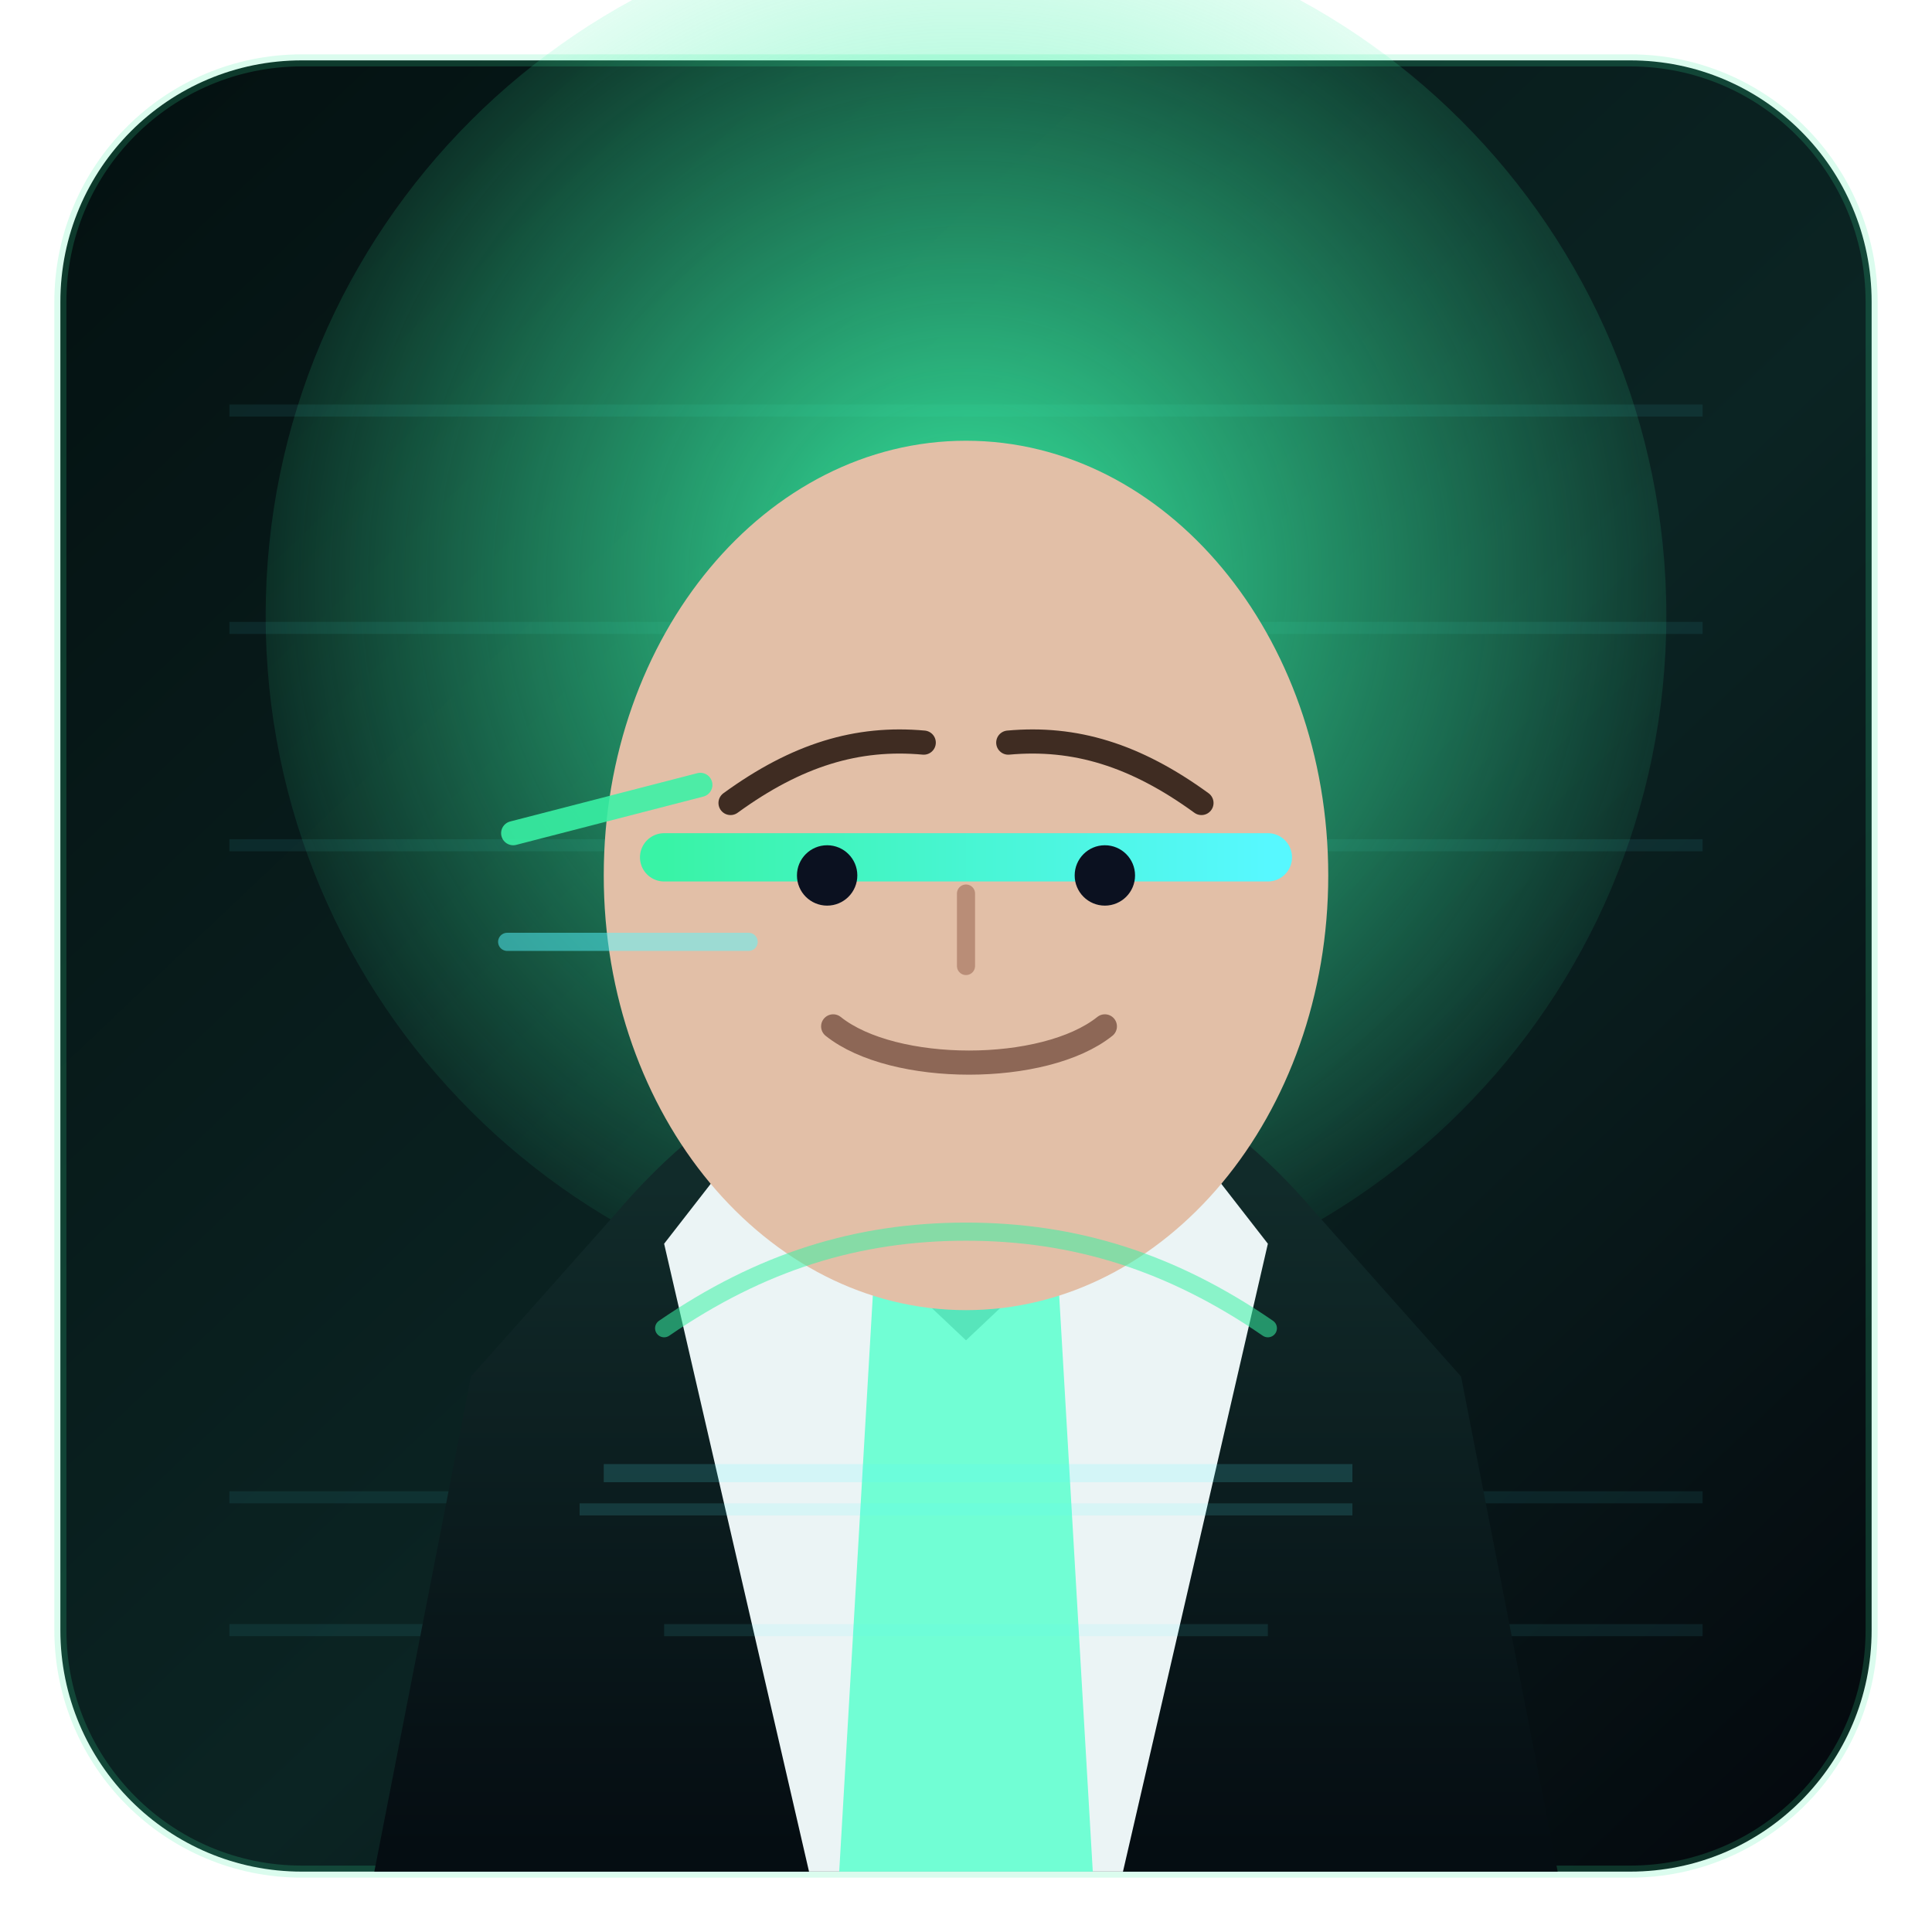
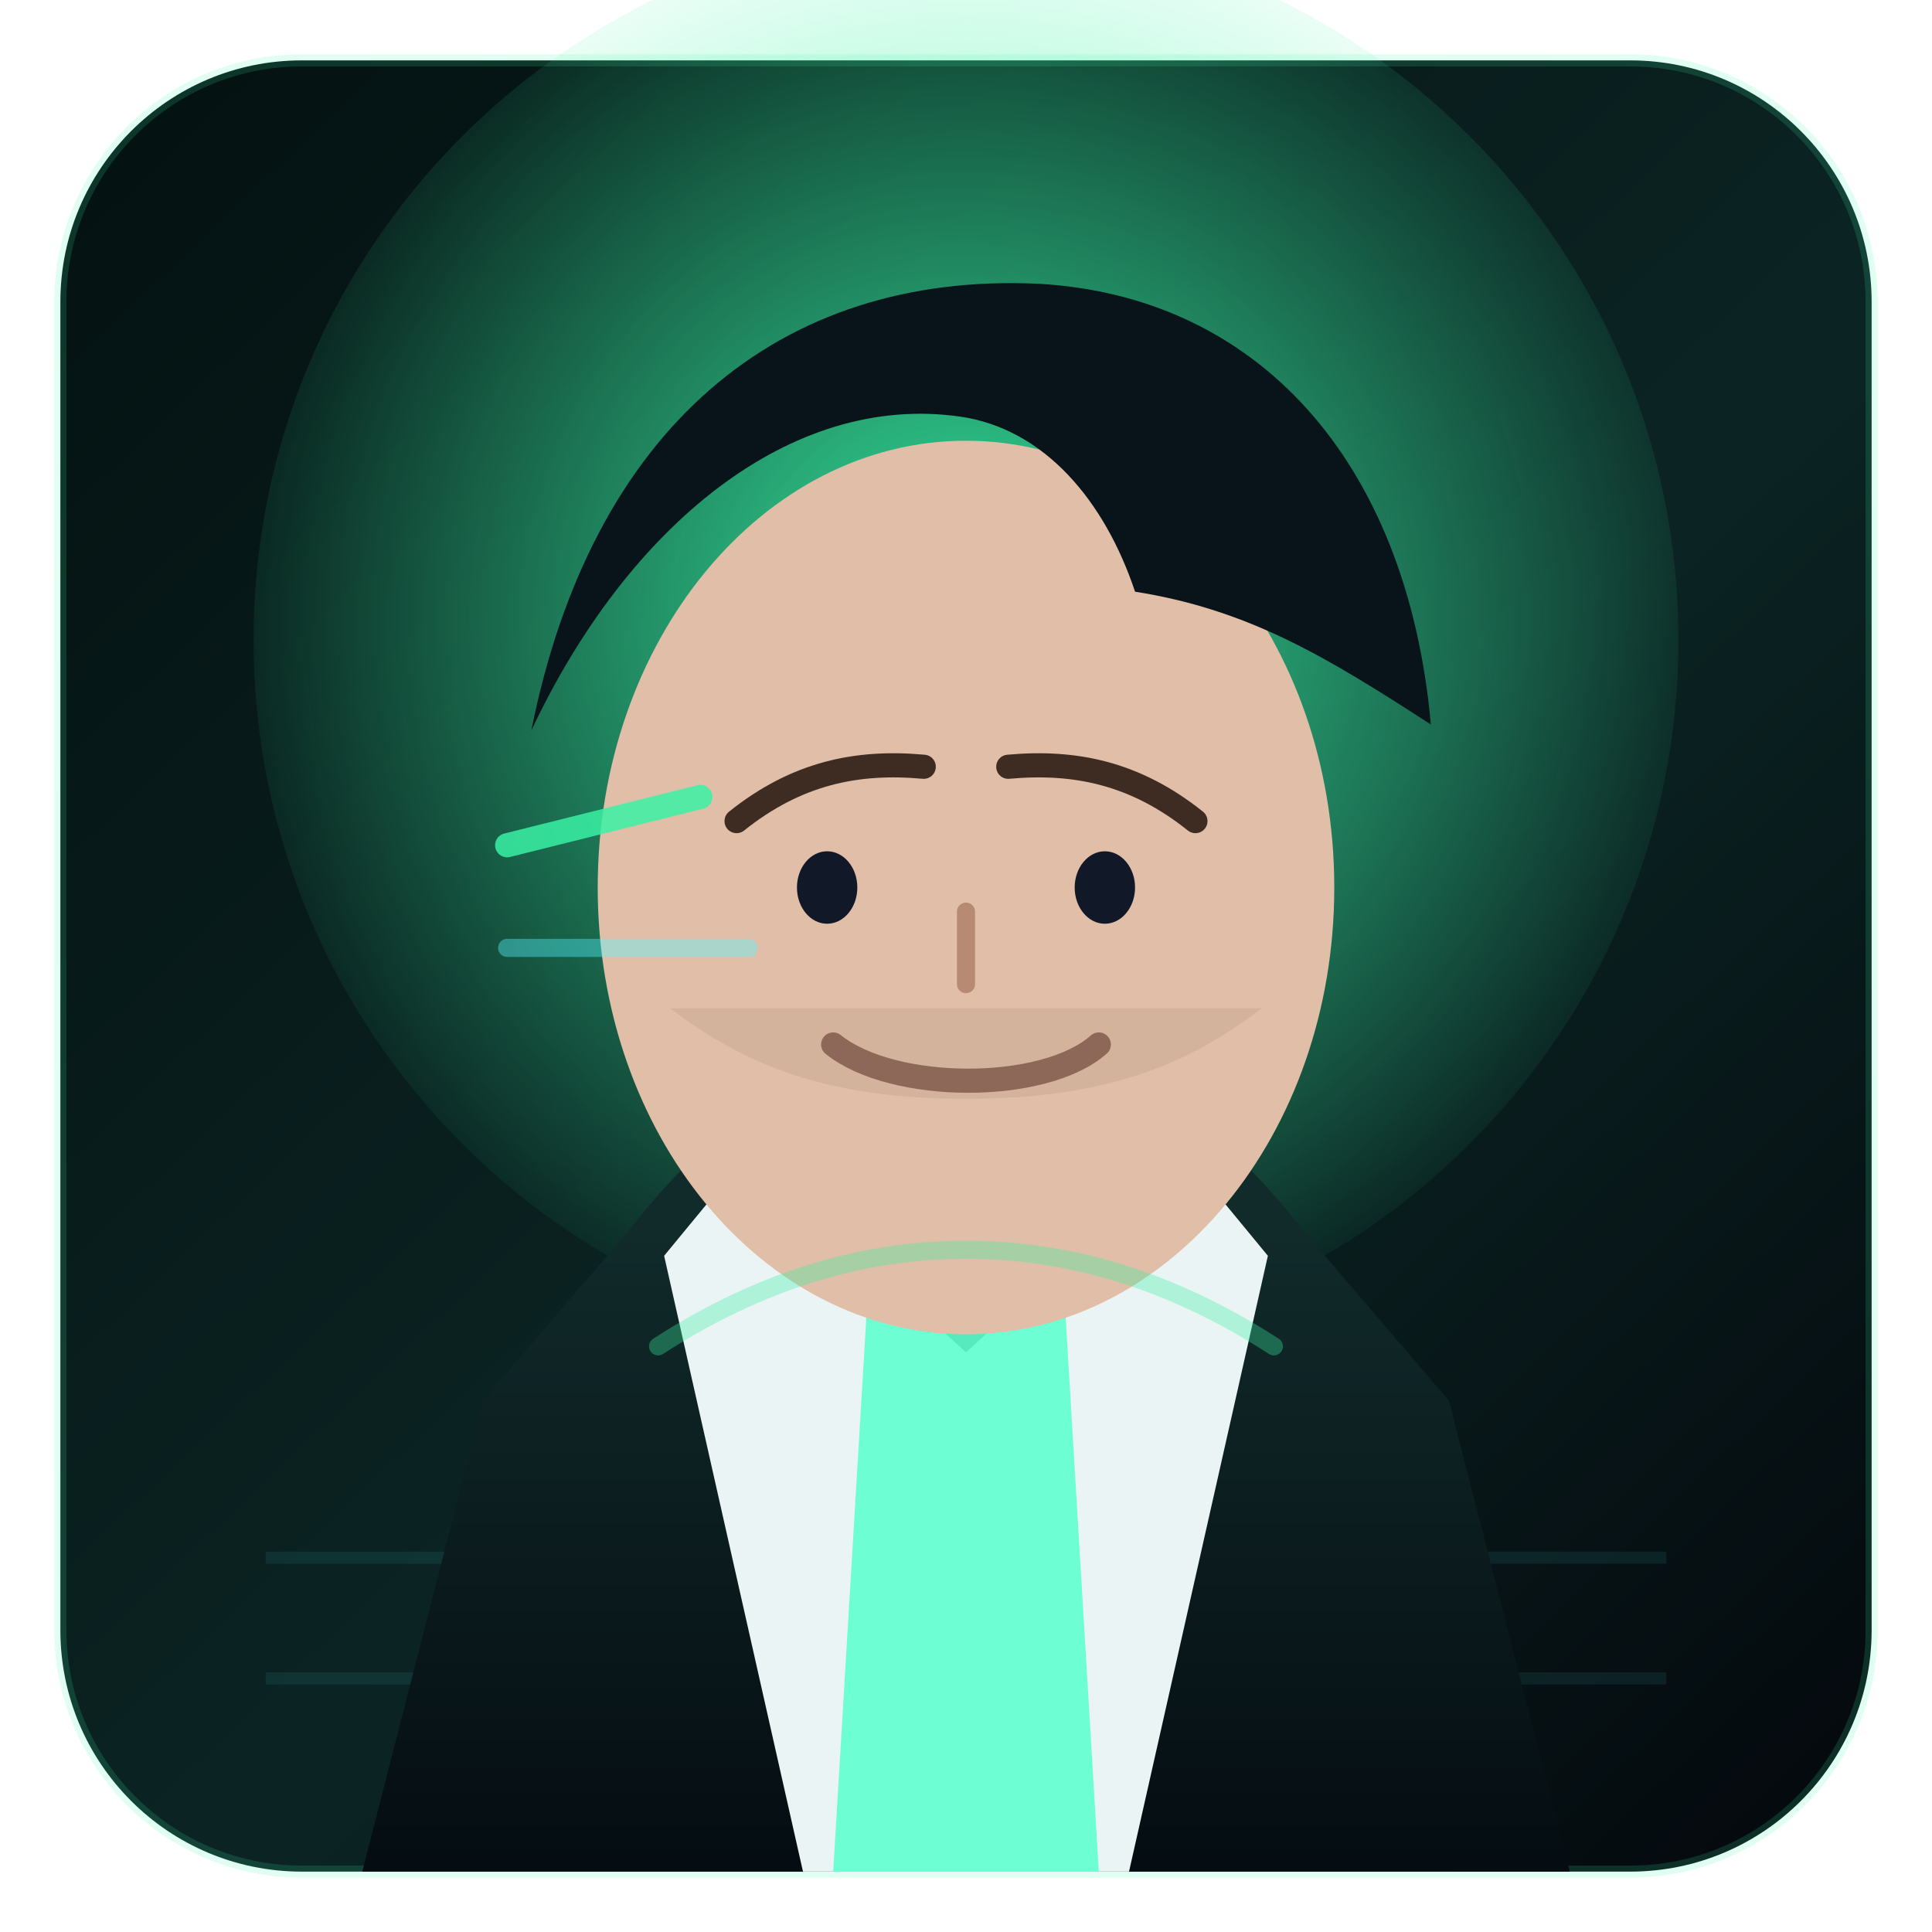
<svg xmlns="http://www.w3.org/2000/svg" width="320" height="320" viewBox="0 0 320 320" fill="none">
  <defs>
    <linearGradient id="ly-bg" x1="18" y1="10" x2="302" y2="310" gradientUnits="userSpaceOnUse">
      <stop stop-color="#041111" />
-       <stop offset="0.56" stop-color="#0B2423" />
-       <stop offset="1" stop-color="#04080D" />
+       <stop offset="0.56" stop-color="#0b2423" />
+       <stop offset="1" stop-color="#04080d" />
    </linearGradient>
-     <radialGradient id="ly-halo" cx="0" cy="0" r="1" gradientUnits="userSpaceOnUse" gradientTransform="translate(160 96) rotate(90) scale(132)">
-       <stop stop-color="#39F3A6" stop-opacity="0.94" />
-       <stop offset="1" stop-color="#39F3A6" stop-opacity="0" />
+     <radialGradient id="ly-halo" cx="0" cy="0" r="1" gradientUnits="userSpaceOnUse" gradientTransform="translate(160 102) rotate(90) scale(130)">
+       <stop stop-color="#39f3a6" stop-opacity="0.92" />
+       <stop offset="1" stop-color="#39f3a6" stop-opacity="0" />
    </radialGradient>
-     <linearGradient id="ly-suit" x1="160" y1="196" x2="160" y2="306" gradientUnits="userSpaceOnUse">
-       <stop stop-color="#112B2A" />
-       <stop offset="1" stop-color="#050D12" />
-     </linearGradient>
-     <linearGradient id="ly-visor" x1="110" y1="142" x2="210" y2="142" gradientUnits="userSpaceOnUse">
-       <stop stop-color="#39F3A6" />
-       <stop offset="1" stop-color="#57F8FF" />
+     <linearGradient id="ly-suit" x1="160" y1="204" x2="160" y2="308" gradientUnits="userSpaceOnUse">
+       <stop stop-color="#112a2a" />
+       <stop offset="1" stop-color="#050d12" />
    </linearGradient>
  </defs>
  <rect x="10" y="10" width="300" height="300" rx="40" fill="url(#ly-bg)" />
-   <rect x="10" y="10" width="300" height="300" rx="40" stroke="#39F3A6" stroke-opacity="0.18" stroke-width="2" />
-   <path d="M38 68H282" stroke="#57F8FF" stroke-opacity="0.08" stroke-width="2" />
-   <path d="M38 104H282" stroke="#57F8FF" stroke-opacity="0.08" stroke-width="2" />
-   <path d="M38 140H282" stroke="#57F8FF" stroke-opacity="0.08" stroke-width="2" />
-   <path d="M38 248H282" stroke="#57F8FF" stroke-opacity="0.08" stroke-width="2" />
-   <path d="M38 270H282" stroke="#57F8FF" stroke-opacity="0.08" stroke-width="2" />
-   <circle cx="160" cy="102" r="116" fill="url(#ly-halo)" />
-   <path d="M62 310L78 228L102 201C119 181 138 172 160 172C182 172 201 181 218 201L242 228L258 310H62Z" fill="url(#ly-suit)" />
-   <path d="M124 188L160 222L196 188L210 206L186 310H134L110 206L124 188Z" fill="#EBF4F5" />
-   <path d="M146 190L160 208L174 190L181 310H139L146 190Z" fill="#61FFD0" fill-opacity="0.88" />
-   <ellipse cx="160" cy="145" rx="60" ry="72" fill="#E2BFA7" />
-   M90 118C101 72 132 48 173 50C208 52 232 77 236 118C219 106 206 98 188 95C171 72 152 64 132 67C117 69 104 87 90 118Z
-   <path d="M110 142H210" stroke="url(#ly-visor)" stroke-width="8" stroke-linecap="round" />
-   <path d="M121 133C132 125 142 122 153 123" stroke="#3F2C22" stroke-width="4" stroke-linecap="round" />
-   <path d="M167 123C178 122 188 125 199 133" stroke="#3F2C22" stroke-width="4" stroke-linecap="round" />
-   <circle cx="137" cy="145" r="5" fill="#0B1120" />
-   <circle cx="183" cy="145" r="5" fill="#0B1120" />
-   <path d="M160 148V160" stroke="#B98D77" stroke-width="3" stroke-linecap="round" />
-   <path d="M138 170C148 178 173 178 183 170" stroke="#8D6756" stroke-width="4" stroke-linecap="round" />
-   <path d="M110 220C126 209 142 204 160 204C178 204 194 209 210 220" stroke="#39F3A6" stroke-opacity="0.54" stroke-width="3" stroke-linecap="round" />
-   <path d="M96 250H224" stroke="#57F8FF" stroke-opacity="0.14" stroke-width="2" />
-   <path d="M110 270H210" stroke="#57F8FF" stroke-opacity="0.1" stroke-width="2" />
-   <path d="M85 138L116 130" stroke="#39F3A6" stroke-width="4" stroke-linecap="round" stroke-opacity="0.88" />
-   <path d="M84 156H124" stroke="#57F8FF" stroke-width="3" stroke-linecap="round" stroke-opacity="0.5" />
-   <path d="M100 244H224" stroke="#57F8FF" stroke-opacity="0.16" stroke-width="3" />
+   <rect x="10" y="10" width="300" height="300" rx="40" stroke="#39f3a6" stroke-opacity="0.16" stroke-width="2" />
+   <circle cx="160" cy="106" r="118" fill="url(#ly-halo)" />
+   <path d="M44 258H276" stroke="#57f8ff" stroke-opacity="0.08" stroke-width="2" />
+   <path d="M44 278H276" stroke="#57f8ff" stroke-opacity="0.08" stroke-width="2" />
+   <path d="M60 310L80 232L104 204C121 182 140 172 160 172C180 172 199 182 216 204L240 232L260 310H60Z" fill="url(#ly-suit)" />
+   <path d="M124 191L160 224L196 191L210 208L187 310H133L110 208L124 191Z" fill="#ebf4f5" />
+   <path d="M145 193L160 211L175 193L182 310H138L145 193Z" fill="#61ffd0" fill-opacity="0.9" />
+   <ellipse cx="160" cy="147" rx="61" ry="74" fill="#e1bea7" />
+   <path d="M111 167C124 177 138 182 160 182C182 182 196 177 209 167" fill="#000" fill-opacity="0.06" />
+   <path d="M88 121C98 71 129 45 172 47C208 49 233 76 237 120C220 109 207 101 188 98C183 83 173 71 159 69C131 65 104 87 88 121Z" fill="#081419" />
+   <path d="M122 136C132 128 142 126 153 127" stroke="#3e2c23" stroke-width="4" stroke-linecap="round" />
+   <path d="M167 127C178 126 188 128 198 136" stroke="#3e2c23" stroke-width="4" stroke-linecap="round" />
+   <ellipse cx="137" cy="147" rx="5" ry="6" fill="#111827" />
+   <ellipse cx="183" cy="147" rx="5" ry="6" fill="#111827" />
+   <path d="M160 151V163" stroke="#b78a73" stroke-width="3" stroke-linecap="round" />
+   <path d="M138 173C148 181 173 181 182 173" stroke="#8d6758" stroke-width="4" stroke-linecap="round" />
+   <path d="M109 223C126 212 143 207 160 207C177 207 194 212 211 223" stroke="#39f3a6" stroke-opacity="0.34" stroke-width="3" stroke-linecap="round" />
+   <path d="M84 140L116 132" stroke="#39f3a6" stroke-width="4" stroke-linecap="round" stroke-opacity="0.84" />
+   <path d="M84 157H124" stroke="#57f8ff" stroke-width="3" stroke-linecap="round" stroke-opacity="0.4" />
</svg>
